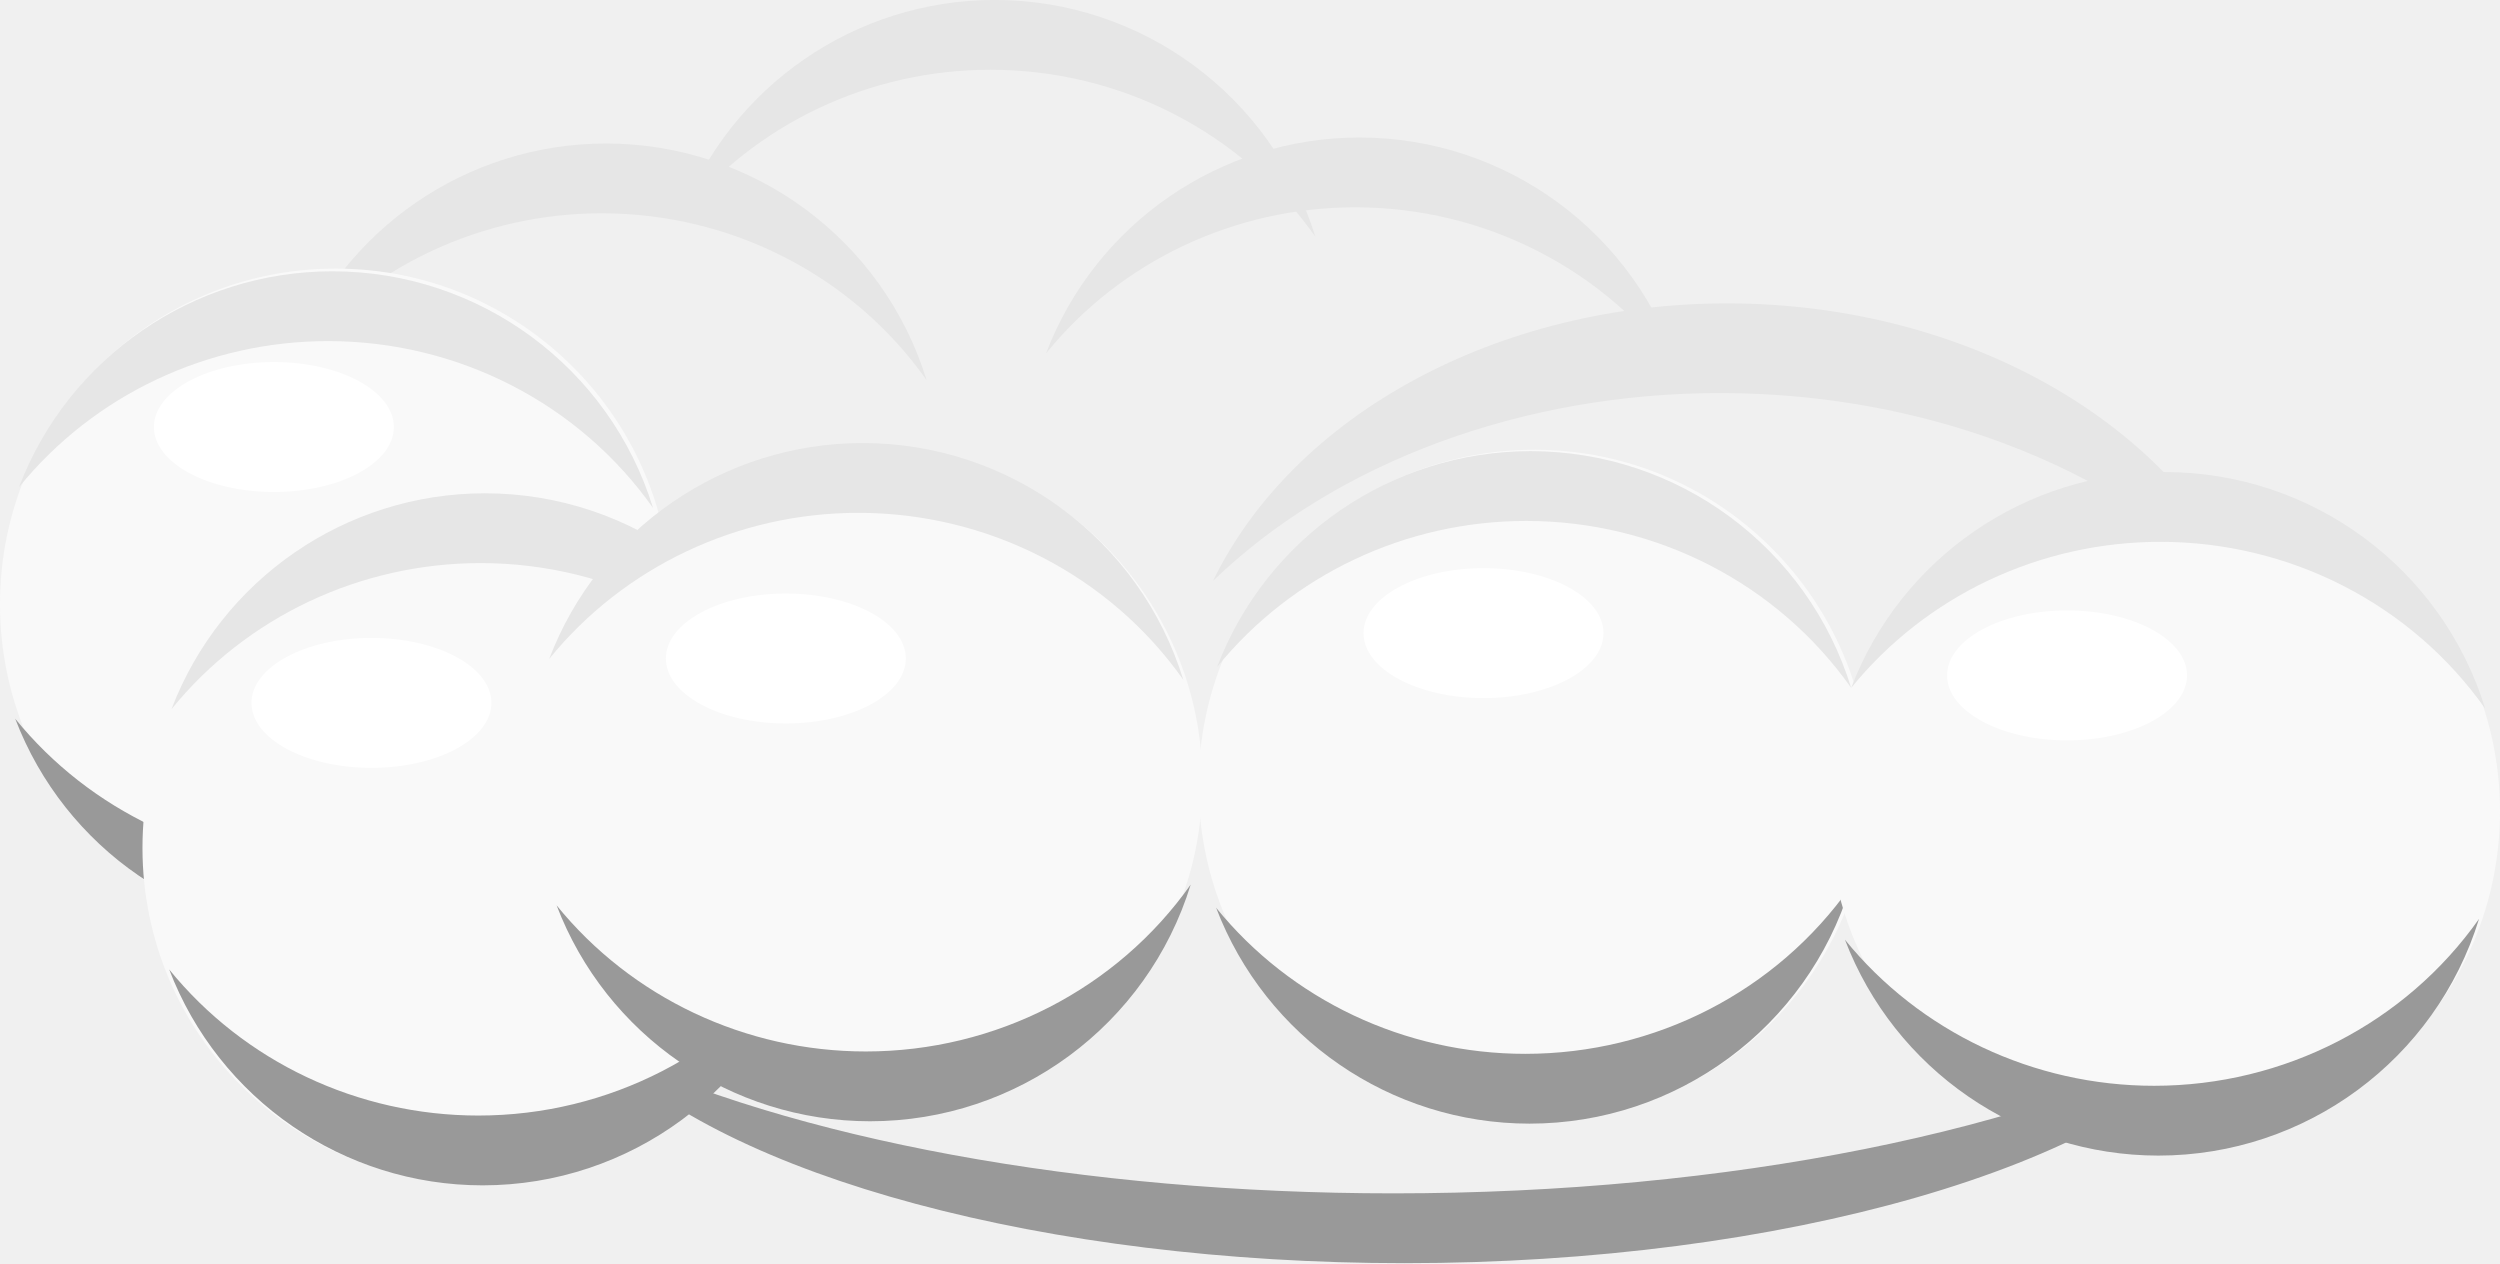
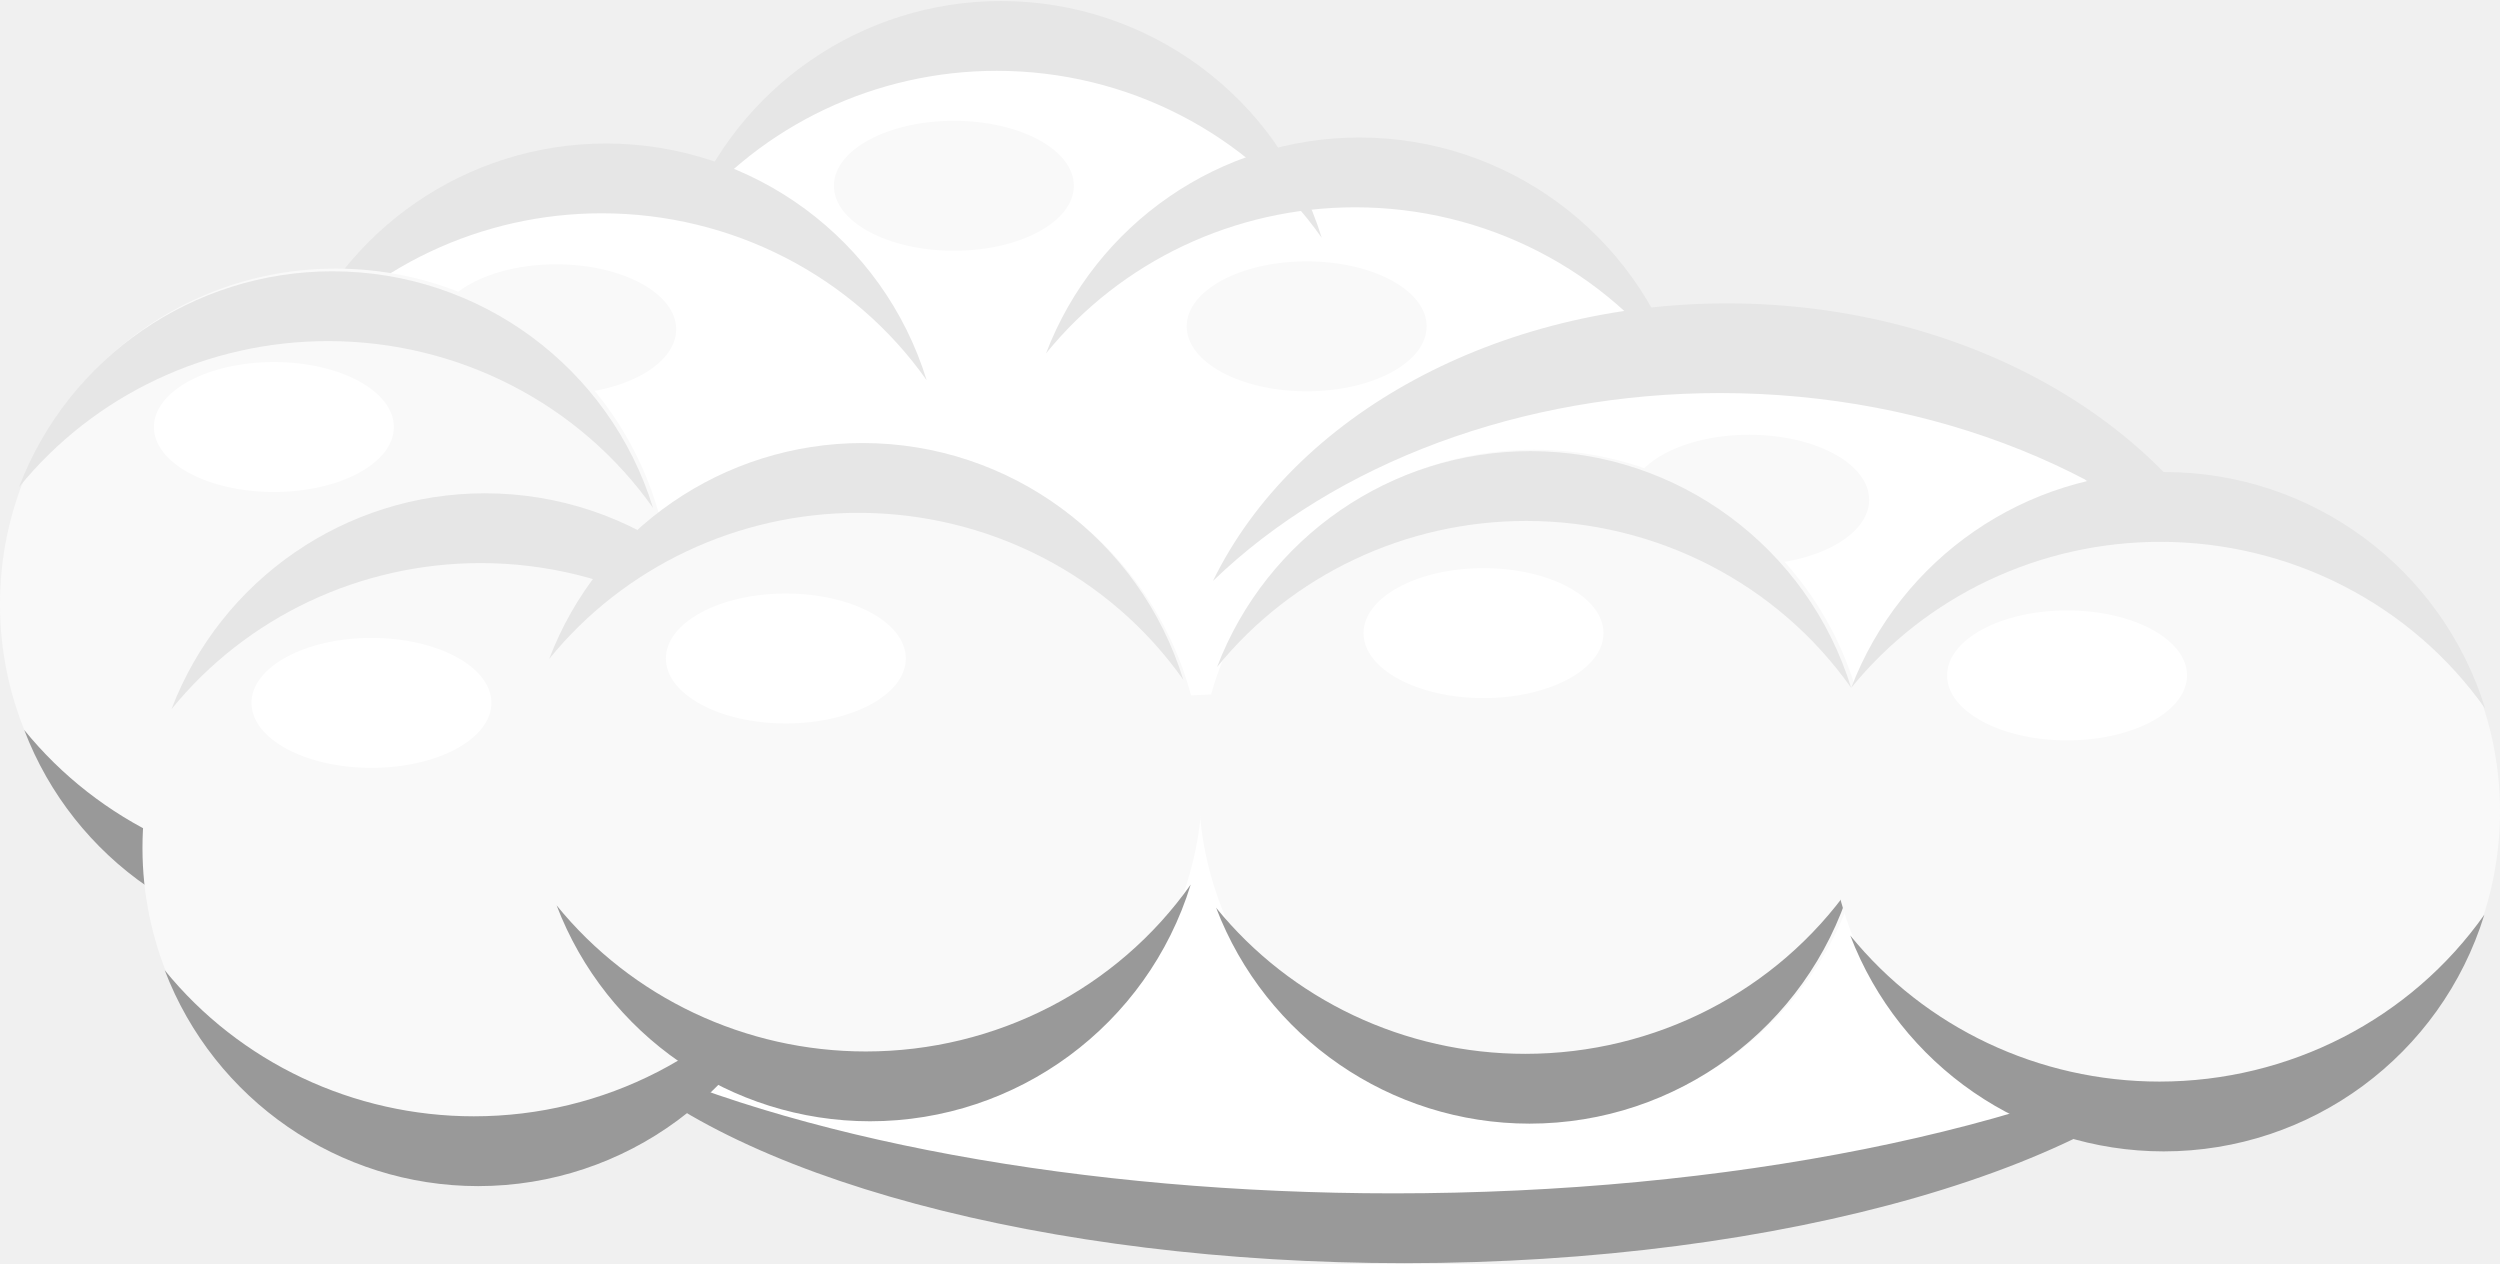
<svg xmlns="http://www.w3.org/2000/svg" width="55.869mm" height="28.228mm" viewBox="0 0 55.869 28.228" version="1.1" id="svg12400">
  <defs id="defs12394" />
  <g id="layer1" transform="translate(-38.61309,-141.9452)">
-     <g id="g13081">
-       <path id="path10364-4-25-0-5" d="m 88.396,164.882 a 22.648,8.634 0 0 1 -18.64,3.732 22.648,8.634 0 0 1 -17.737,-3.265 19.252,7.5 0 0 0 17.98,4.825 19.252,7.5 0 0 0 18.398,-5.291 z" style="fill:#999999;fill-opacity:1;stroke:none;stroke-width:9.638;stroke-linecap:round;stroke-linejoin:round;stroke-miterlimit:4;stroke-dasharray:none;stroke-dashoffset:0;stroke-opacity:1" />
-       <path id="path10364-4-89-5" d="m 59.323,150.444 a 8.823,8.634 0 0 0 -7.262,-3.732 8.823,8.634 0 0 0 -6.91,3.265 7.5,7.5 0 0 1 7.004,-4.825 7.5,7.5 0 0 1 7.167,5.291 z" style="fill:#e6e6e6;fill-opacity:1;stroke:none;stroke-width:6.015;stroke-linecap:round;stroke-linejoin:round;stroke-miterlimit:4;stroke-dasharray:none;stroke-dashoffset:0;stroke-opacity:1" />
-       <circle r="7.5" cy="155.448" cx="46.113" id="path10364-20-4-5" style="fill:#f9f9f9;fill-opacity:1;stroke:none;stroke-width:6.015;stroke-linecap:round;stroke-linejoin:round;stroke-miterlimit:4;stroke-dasharray:none;stroke-dashoffset:0;stroke-opacity:1" />
-       <path id="path10364-4-4-6-7" d="m 53.125,157.54 a 8.823,8.634 0 0 1 -7.262,3.732 8.823,8.634 0 0 1 -6.91,-3.265 7.5,7.5 0 0 0 7.004,4.825 7.5,7.5 0 0 0 7.167,-5.291 z" style="fill:#999999;fill-opacity:1;stroke:none;stroke-width:6.015;stroke-linecap:round;stroke-linejoin:round;stroke-miterlimit:4;stroke-dasharray:none;stroke-dashoffset:0;stroke-opacity:1" />
-       <circle r="7.5" cy="160.894" cx="49.297" id="path10364-20-7-2" style="fill:#f9f9f9;fill-opacity:1;stroke:none;stroke-width:6.015;stroke-linecap:round;stroke-linejoin:round;stroke-miterlimit:4;stroke-dasharray:none;stroke-dashoffset:0;stroke-opacity:1" />
-       <path id="path10364-4-89-64-4" d="m 56.617,158.261 a 8.823,8.634 0 0 0 -7.262,-3.732 8.823,8.634 0 0 0 -6.91,3.265 7.5,7.5 0 0 1 7.004,-4.825 7.5,7.5 0 0 1 7.167,5.291 z" style="fill:#e6e6e6;fill-opacity:1;stroke:none;stroke-width:6.015;stroke-linecap:round;stroke-linejoin:round;stroke-miterlimit:4;stroke-dasharray:none;stroke-dashoffset:0;stroke-opacity:1" />
-       <path id="path10364-4-4-6" d="m 56.566,163.143 a 8.823,8.634 0 0 1 -7.262,3.732 8.823,8.634 0 0 1 -6.91,-3.265 7.5,7.5 0 0 0 7.004,4.825 7.5,7.5 0 0 0 7.167,-5.291 z" style="fill:#999999;fill-opacity:1;stroke:none;stroke-width:6.015;stroke-linecap:round;stroke-linejoin:round;stroke-miterlimit:4;stroke-dasharray:none;stroke-dashoffset:0;stroke-opacity:1" />
-       <circle r="7.5" cy="159.424" cx="57.983" id="path10364-20-4" style="fill:#f9f9f9;fill-opacity:1;stroke:none;stroke-width:6.015;stroke-linecap:round;stroke-linejoin:round;stroke-miterlimit:4;stroke-dasharray:none;stroke-dashoffset:0;stroke-opacity:1" />
-       <circle r="7.5" cy="159.496" cx="72.9" id="path10364-20-4-4" style="fill:#f9f9f9;fill-opacity:1;stroke:none;stroke-width:6.015;stroke-linecap:round;stroke-linejoin:round;stroke-miterlimit:4;stroke-dasharray:none;stroke-dashoffset:0;stroke-opacity:1" />
-       <path id="path10364-4-4" d="m 65.224,161.711 a 8.823,8.634 0 0 1 -7.262,3.732 8.823,8.634 0 0 1 -6.91,-3.265 7.5,7.5 0 0 0 7.004,4.825 7.5,7.5 0 0 0 7.167,-5.291 z" style="fill:#999999;fill-opacity:1;stroke:none;stroke-width:6.015;stroke-linecap:round;stroke-linejoin:round;stroke-miterlimit:4;stroke-dasharray:none;stroke-dashoffset:0;stroke-opacity:1" />
-       <path id="path10364-4-8" d="m 79.962,161.764 a 8.823,8.634 0 0 1 -7.262,3.732 8.823,8.634 0 0 1 -6.91,-3.265 7.5,7.5 0 0 0 7.004,4.825 7.5,7.5 0 0 0 7.167,-5.291 z" style="fill:#999999;fill-opacity:1;stroke:none;stroke-width:6.015;stroke-linecap:round;stroke-linejoin:round;stroke-miterlimit:4;stroke-dasharray:none;stroke-dashoffset:0;stroke-opacity:1" />
-       <path id="path10364-4-89-64" d="m 65.058,157.138 a 8.823,8.634 0 0 0 -7.262,-3.732 8.823,8.634 0 0 0 -6.91,3.265 7.5,7.5 0 0 1 7.004,-4.825 7.5,7.5 0 0 1 7.167,5.291 z" style="fill:#e6e6e6;fill-opacity:1;stroke:none;stroke-width:6.015;stroke-linecap:round;stroke-linejoin:round;stroke-miterlimit:4;stroke-dasharray:none;stroke-dashoffset:0;stroke-opacity:1" />
-       <path id="path10364-4-89-27" d="m 88.963,155.527 a 14.471,11.101 0 0 0 -11.91,-4.798 14.471,11.101 0 0 0 -11.333,4.199 12.301,9.643 0 0 1 11.488,-6.203 12.301,9.643 0 0 1 11.755,6.803 z" style="fill:#e6e6e6;fill-opacity:1;stroke:none;stroke-width:8.735;stroke-linecap:round;stroke-linejoin:round;stroke-miterlimit:4;stroke-dasharray:none;stroke-dashoffset:0;stroke-opacity:1" />
-       <path id="path10364-4-89-57-3" d="m 68.009,147.236 a 8.823,8.634 0 0 0 -7.262,-3.732 8.823,8.634 0 0 0 -6.91,3.265 7.5,7.5 0 0 1 7.004,-4.825 7.5,7.5 0 0 1 7.167,5.291 z" style="fill:#e6e6e6;fill-opacity:1;stroke:none;stroke-width:6.015;stroke-linecap:round;stroke-linejoin:round;stroke-miterlimit:4;stroke-dasharray:none;stroke-dashoffset:0;stroke-opacity:1" />
-       <path id="path10364-4-89-9-73" d="m 53.209,153.3 a 8.823,8.634 0 0 0 -7.262,-3.732 8.823,8.634 0 0 0 -6.91,3.265 7.5,7.5 0 0 1 7.004,-4.825 7.5,7.5 0 0 1 7.167,5.291 z" style="fill:#e6e6e6;fill-opacity:1;stroke:none;stroke-width:6.015;stroke-linecap:round;stroke-linejoin:round;stroke-miterlimit:4;stroke-dasharray:none;stroke-dashoffset:0;stroke-opacity:1" />
-       <path id="path10364-4-89-9-1" d="m 76.161,150.31 a 8.823,8.634 0 0 0 -7.262,-3.732 8.823,8.634 0 0 0 -6.91,3.265 7.5,7.5 0 0 1 7.004,-4.825 7.5,7.5 0 0 1 7.167,5.291 z" style="fill:#e6e6e6;fill-opacity:1;stroke:none;stroke-width:6.015;stroke-linecap:round;stroke-linejoin:round;stroke-miterlimit:4;stroke-dasharray:none;stroke-dashoffset:0;stroke-opacity:1" />
-       <circle r="0" cy="160.226" cx="86.715" id="path10364-20-5" style="fill:#f9f9f9;fill-opacity:1;stroke:none;stroke-width:6.015;stroke-linecap:round;stroke-linejoin:round;stroke-miterlimit:4;stroke-dasharray:none;stroke-dashoffset:0;stroke-opacity:1" />
-       <circle r="7.5" cy="160.078" cx="86.982" id="path10364-20-4-4-2" style="fill:#f9f9f9;fill-opacity:1;stroke:none;stroke-width:6.015;stroke-linecap:round;stroke-linejoin:round;stroke-miterlimit:4;stroke-dasharray:none;stroke-dashoffset:0;stroke-opacity:1" />
-       <path id="path10364-4-4-53" d="m 94.015,162.478 a 8.823,8.634 0 0 1 -7.262,3.732 8.823,8.634 0 0 1 -6.91,-3.265 7.5,7.5 0 0 0 7.004,4.825 7.5,7.5 0 0 0 7.167,-5.291 z" style="fill:#999999;fill-opacity:1;stroke:none;stroke-width:6.015;stroke-linecap:round;stroke-linejoin:round;stroke-miterlimit:4;stroke-dasharray:none;stroke-dashoffset:0;stroke-opacity:1" />
-       <path id="path10364-4-89-9-1-2" d="m 94.154,157.786 a 8.823,8.634 0 0 0 -7.262,-3.732 8.823,8.634 0 0 0 -6.91,3.265 7.5,7.5 0 0 1 7.004,-4.825 7.5,7.5 0 0 1 7.167,5.291 z" style="fill:#e6e6e6;fill-opacity:1;stroke:none;stroke-width:6.015;stroke-linecap:round;stroke-linejoin:round;stroke-miterlimit:4;stroke-dasharray:none;stroke-dashoffset:0;stroke-opacity:1" />
-       <ellipse ry="1.452" rx="2.681" cy="157.653" cx="46.914" id="path10364-20-9-9-6" style="fill:#ffffff;fill-opacity:1;stroke:none;stroke-width:1.583;stroke-linecap:round;stroke-linejoin:round;stroke-miterlimit:4;stroke-dasharray:none;stroke-dashoffset:0;stroke-opacity:1" />
-       <ellipse ry="1.452" rx="2.681" cy="156.661" cx="56.175" id="path10364-20-9-9-8" style="fill:#ffffff;fill-opacity:1;stroke:none;stroke-width:1.583;stroke-linecap:round;stroke-linejoin:round;stroke-miterlimit:4;stroke-dasharray:none;stroke-dashoffset:0;stroke-opacity:1" />
-       <ellipse ry="1.452" rx="2.681" cy="157.039" cx="84.807" id="path10364-20-9-9-53" style="fill:#ffffff;fill-opacity:1;stroke:none;stroke-width:1.583;stroke-linecap:round;stroke-linejoin:round;stroke-miterlimit:4;stroke-dasharray:none;stroke-dashoffset:0;stroke-opacity:1" />
-       <path id="path10364-4-89-5-9" d="m 79.983,157.319 a 8.823,8.634 0 0 0 -7.262,-3.732 8.823,8.634 0 0 0 -6.91,3.265 7.5,7.5 0 0 1 7.004,-4.825 7.5,7.5 0 0 1 7.167,5.291 z" style="fill:#e6e6e6;fill-opacity:1;stroke:none;stroke-width:6.015;stroke-linecap:round;stroke-linejoin:round;stroke-miterlimit:4;stroke-dasharray:none;stroke-dashoffset:0;stroke-opacity:1" />
-       <ellipse ry="1.452" rx="2.681" cy="156.094" cx="71.766" id="path10364-20-9-9-8-1" style="fill:#ffffff;fill-opacity:1;stroke:none;stroke-width:1.583;stroke-linecap:round;stroke-linejoin:round;stroke-miterlimit:4;stroke-dasharray:none;stroke-dashoffset:0;stroke-opacity:1" />
-       <ellipse ry="1.452" rx="2.681" cy="151.488" cx="44.734" id="path10364-20-9-9-8-3" style="fill:#ffffff;fill-opacity:1;stroke:none;stroke-width:1.583;stroke-linecap:round;stroke-linejoin:round;stroke-miterlimit:4;stroke-dasharray:none;stroke-dashoffset:0;stroke-opacity:1" />
-     </g>
+     <circle style="fill:#ffffff;fill-opacity:1;stroke:none;stroke-width:6.015;stroke-linecap:round;stroke-linejoin:round;stroke-miterlimit:4;stroke-dasharray:none;stroke-dashoffset:0;stroke-opacity:1" id="path10364-20-9-7-9" cx="61.064" cy="149.593" r="7.5" />
+     <ellipse style="fill:#f9f9f9;fill-opacity:1;stroke:none;stroke-width:1.583;stroke-linecap:round;stroke-linejoin:round;stroke-miterlimit:4;stroke-dasharray:none;stroke-dashoffset:0;stroke-opacity:1" id="path10364-20-9-9-51-7-6" cx="59.93" cy="146.097" rx="2.681" ry="1.452" />
+     <circle style="fill:#ffffff;fill-opacity:1;stroke:none;stroke-width:6.015;stroke-linecap:round;stroke-linejoin:round;stroke-miterlimit:4;stroke-dasharray:none;stroke-dashoffset:0;stroke-opacity:1" id="path10364-20-9-7-9-9" cx="52.177" cy="152.801" r="7.5" />
+     <ellipse style="fill:#f9f9f9;fill-opacity:1;stroke:none;stroke-width:1.583;stroke-linecap:round;stroke-linejoin:round;stroke-miterlimit:4;stroke-dasharray:none;stroke-dashoffset:0;stroke-opacity:1" id="path10364-20-9-9-51-7-6-2" cx="51.043" cy="149.304" rx="2.681" ry="1.452" />
+     <circle style="fill:#ffffff;fill-opacity:1;stroke:none;stroke-width:6.015;stroke-linecap:round;stroke-linejoin:round;stroke-miterlimit:4;stroke-dasharray:none;stroke-dashoffset:0;stroke-opacity:1" id="path10364-20-9-7-9-5" cx="68.948" cy="152.734" r="7.5" />
+     <ellipse style="fill:#f9f9f9;fill-opacity:1;stroke:none;stroke-width:1.583;stroke-linecap:round;stroke-linejoin:round;stroke-miterlimit:4;stroke-dasharray:none;stroke-dashoffset:0;stroke-opacity:1" id="path10364-20-9-9-51-7-6-6" cx="67.814" cy="149.238" rx="2.681" ry="1.452" />
+     <circle style="fill:#ffffff;fill-opacity:1;stroke:none;stroke-width:6.015;stroke-linecap:round;stroke-linejoin:round;stroke-miterlimit:4;stroke-dasharray:none;stroke-dashoffset:0;stroke-opacity:1" id="path10364-20-9-7-9-8" cx="78.837" cy="156.609" r="7.5" />
+     <ellipse style="fill:#f9f9f9;fill-opacity:1;stroke:none;stroke-width:1.583;stroke-linecap:round;stroke-linejoin:round;stroke-miterlimit:4;stroke-dasharray:none;stroke-dashoffset:0;stroke-opacity:1" id="path10364-20-9-9-51-7-6-3" cx="77.703" cy="153.113" rx="2.681" ry="1.452" />
+     <ellipse style="fill:#ffffff;fill-opacity:1;stroke:none;stroke-width:9.526;stroke-linecap:round;stroke-linejoin:round;stroke-miterlimit:4;stroke-dasharray:none;stroke-dashoffset:0;stroke-opacity:1" id="path10364-20-9-7-9-0" cx="70.017" cy="162.189" rx="19.594" ry="7.199" />
+     <ellipse style="fill:#f9f9f9;fill-opacity:1;stroke:none;stroke-width:2.506;stroke-linecap:round;stroke-linejoin:round;stroke-miterlimit:4;stroke-dasharray:none;stroke-dashoffset:0;stroke-opacity:1" id="path10364-20-9-9-51-7-6-0" cx="67.055" cy="158.832" rx="7.004" ry="1.394" />
+     <path style="fill:#999999;fill-opacity:1;stroke:none;stroke-width:9.638;stroke-linecap:round;stroke-linejoin:round;stroke-miterlimit:4;stroke-dasharray:none;stroke-dashoffset:0;stroke-opacity:1" d="m 88.396,164.882 a 22.648,8.634 0 0 1 -18.64,3.732 22.648,8.634 0 0 1 -17.737,-3.265 19.252,7.5 0 0 0 17.98,4.825 19.252,7.5 0 0 0 18.398,-5.291 z" id="path10364-4-25-0-5" />
+     <path style="fill:#e6e6e6;fill-opacity:1;stroke:none;stroke-width:6.015;stroke-linecap:round;stroke-linejoin:round;stroke-miterlimit:4;stroke-dasharray:none;stroke-dashoffset:0;stroke-opacity:1" d="m 59.323,150.444 a 8.823,8.634 0 0 0 -7.262,-3.732 8.823,8.634 0 0 0 -6.91,3.265 7.5,7.5 0 0 1 7.004,-4.825 7.5,7.5 0 0 1 7.167,5.291 z" id="path10364-4-89-5" />
+     <circle style="fill:#f9f9f9;fill-opacity:1;stroke:none;stroke-width:6.015;stroke-linecap:round;stroke-linejoin:round;stroke-miterlimit:4;stroke-dasharray:none;stroke-dashoffset:0;stroke-opacity:1" id="path10364-20-4-5" cx="46.113" cy="155.448" r="7.5" />
+     <path style="fill:#999999;fill-opacity:1;stroke:none;stroke-width:6.015;stroke-linecap:round;stroke-linejoin:round;stroke-miterlimit:4;stroke-dasharray:none;stroke-dashoffset:0;stroke-opacity:1" d="m 53.326,157.791 a 8.823,8.634 0 0 1 -7.262,3.732 8.823,8.634 0 0 1 -6.91,-3.265 7.5,7.5 0 0 0 7.004,4.825 7.5,7.5 0 0 0 7.167,-5.291 z" id="path10364-4-4-6-7" />
+     <circle style="fill:#f9f9f9;fill-opacity:1;stroke:none;stroke-width:6.015;stroke-linecap:round;stroke-linejoin:round;stroke-miterlimit:4;stroke-dasharray:none;stroke-dashoffset:0;stroke-opacity:1" id="path10364-20-7-2" cx="49.297" cy="160.894" r="7.5" />
+     <path style="fill:#e6e6e6;fill-opacity:1;stroke:none;stroke-width:6.015;stroke-linecap:round;stroke-linejoin:round;stroke-miterlimit:4;stroke-dasharray:none;stroke-dashoffset:0;stroke-opacity:1" d="m 56.617,158.261 a 8.823,8.634 0 0 0 -7.262,-3.732 8.823,8.634 0 0 0 -6.91,3.265 7.5,7.5 0 0 1 7.004,-4.825 7.5,7.5 0 0 1 7.167,5.291 z" id="path10364-4-89-64-4" />
+     <path style="fill:#999999;fill-opacity:1;stroke:none;stroke-width:6.015;stroke-linecap:round;stroke-linejoin:round;stroke-miterlimit:4;stroke-dasharray:none;stroke-dashoffset:0;stroke-opacity:1" d="m 56.466,163.16 a 8.823,8.634 0 0 1 -7.262,3.732 8.823,8.634 0 0 1 -6.91,-3.265 7.5,7.5 0 0 0 7.004,4.825 7.5,7.5 0 0 0 7.167,-5.291 z" id="path10364-4-4-6" />
+     <circle style="fill:#f9f9f9;fill-opacity:1;stroke:none;stroke-width:6.015;stroke-linecap:round;stroke-linejoin:round;stroke-miterlimit:4;stroke-dasharray:none;stroke-dashoffset:0;stroke-opacity:1" id="path10364-20-4" cx="57.983" cy="159.424" r="7.5" />
+     <circle style="fill:#f9f9f9;fill-opacity:1;stroke:none;stroke-width:6.015;stroke-linecap:round;stroke-linejoin:round;stroke-miterlimit:4;stroke-dasharray:none;stroke-dashoffset:0;stroke-opacity:1" id="path10364-20-4-4" cx="72.9" cy="159.496" r="7.5" />
+     <path style="fill:#999999;fill-opacity:1;stroke:none;stroke-width:6.015;stroke-linecap:round;stroke-linejoin:round;stroke-miterlimit:4;stroke-dasharray:none;stroke-dashoffset:0;stroke-opacity:1" d="m 65.224,161.711 a 8.823,8.634 0 0 1 -7.262,3.732 8.823,8.634 0 0 1 -6.91,-3.265 7.5,7.5 0 0 0 7.004,4.825 7.5,7.5 0 0 0 7.167,-5.291 z" id="path10364-4-4" />
+     <path style="fill:#999999;fill-opacity:1;stroke:none;stroke-width:6.015;stroke-linecap:round;stroke-linejoin:round;stroke-miterlimit:4;stroke-dasharray:none;stroke-dashoffset:0;stroke-opacity:1" d="m 79.962,161.764 a 8.823,8.634 0 0 1 -7.262,3.732 8.823,8.634 0 0 1 -6.91,-3.265 7.5,7.5 0 0 0 7.004,4.825 7.5,7.5 0 0 0 7.167,-5.291 z" id="path10364-4-8" />
+     <path style="fill:#e6e6e6;fill-opacity:1;stroke:none;stroke-width:6.015;stroke-linecap:round;stroke-linejoin:round;stroke-miterlimit:4;stroke-dasharray:none;stroke-dashoffset:0;stroke-opacity:1" d="m 65.058,157.138 a 8.823,8.634 0 0 0 -7.262,-3.732 8.823,8.634 0 0 0 -6.91,3.265 7.5,7.5 0 0 1 7.004,-4.825 7.5,7.5 0 0 1 7.167,5.291 z" id="path10364-4-89-64" />
+     <path style="fill:#e6e6e6;fill-opacity:1;stroke:none;stroke-width:8.735;stroke-linecap:round;stroke-linejoin:round;stroke-miterlimit:4;stroke-dasharray:none;stroke-dashoffset:0;stroke-opacity:1" d="m 88.963,155.527 a 14.471,11.101 0 0 0 -11.91,-4.798 14.471,11.101 0 0 0 -11.333,4.199 12.301,9.643 0 0 1 11.488,-6.203 12.301,9.643 0 0 1 11.755,6.803 z" id="path10364-4-89-27" />
+     <path style="fill:#e6e6e6;fill-opacity:1;stroke:none;stroke-width:6.015;stroke-linecap:round;stroke-linejoin:round;stroke-miterlimit:4;stroke-dasharray:none;stroke-dashoffset:0;stroke-opacity:1" d="m 68.151,147.26 a 8.823,8.634 0 0 0 -7.262,-3.732 8.823,8.634 0 0 0 -6.91,3.265 7.5,7.5 0 0 1 7.004,-4.825 7.5,7.5 0 0 1 7.167,5.291 z" id="path10364-4-89-57-3" />
+     <path style="fill:#e6e6e6;fill-opacity:1;stroke:none;stroke-width:6.015;stroke-linecap:round;stroke-linejoin:round;stroke-miterlimit:4;stroke-dasharray:none;stroke-dashoffset:0;stroke-opacity:1" d="m 53.209,153.3 a 8.823,8.634 0 0 0 -7.262,-3.732 8.823,8.634 0 0 0 -6.91,3.265 7.5,7.5 0 0 1 7.004,-4.825 7.5,7.5 0 0 1 7.167,5.291 z" id="path10364-4-89-9-73" />
+     <path style="fill:#e6e6e6;fill-opacity:1;stroke:none;stroke-width:6.015;stroke-linecap:round;stroke-linejoin:round;stroke-miterlimit:4;stroke-dasharray:none;stroke-dashoffset:0;stroke-opacity:1" d="m 76.161,150.31 a 8.823,8.634 0 0 0 -7.262,-3.732 8.823,8.634 0 0 0 -6.91,3.265 7.5,7.5 0 0 1 7.004,-4.825 7.5,7.5 0 0 1 7.167,5.291 z" id="path10364-4-89-9-1" />
+     <circle style="fill:#f9f9f9;fill-opacity:1;stroke:none;stroke-width:6.015;stroke-linecap:round;stroke-linejoin:round;stroke-miterlimit:4;stroke-dasharray:none;stroke-dashoffset:0;stroke-opacity:1" id="path10364-20-5" cx="86.715" cy="160.226" r="0" />
+     <circle style="fill:#f9f9f9;fill-opacity:1;stroke:none;stroke-width:6.015;stroke-linecap:round;stroke-linejoin:round;stroke-miterlimit:4;stroke-dasharray:none;stroke-dashoffset:0;stroke-opacity:1" id="path10364-20-4-4-2" cx="86.982" cy="160.078" r="7.5" />
+     <path style="fill:#999999;fill-opacity:1;stroke:none;stroke-width:6.015;stroke-linecap:round;stroke-linejoin:round;stroke-miterlimit:4;stroke-dasharray:none;stroke-dashoffset:0;stroke-opacity:1" d="m 94.134,162.384 a 8.823,8.634 0 0 1 -7.262,3.732 8.823,8.634 0 0 1 -6.91,-3.265 7.5,7.5 0 0 0 7.004,4.825 7.5,7.5 0 0 0 7.167,-5.291 z" id="path10364-4-4-53" />
+     <path style="fill:#e6e6e6;fill-opacity:1;stroke:none;stroke-width:6.015;stroke-linecap:round;stroke-linejoin:round;stroke-miterlimit:4;stroke-dasharray:none;stroke-dashoffset:0;stroke-opacity:1" d="m 94.154,157.786 a 8.823,8.634 0 0 0 -7.262,-3.732 8.823,8.634 0 0 0 -6.91,3.265 7.5,7.5 0 0 1 7.004,-4.825 7.5,7.5 0 0 1 7.167,5.291 z" id="path10364-4-89-9-1-2" />
+     <ellipse style="fill:#ffffff;fill-opacity:1;stroke:none;stroke-width:1.583;stroke-linecap:round;stroke-linejoin:round;stroke-miterlimit:4;stroke-dasharray:none;stroke-dashoffset:0;stroke-opacity:1" id="path10364-20-9-9-6" cx="46.914" cy="157.653" rx="2.681" ry="1.452" />
+     <ellipse style="fill:#ffffff;fill-opacity:1;stroke:none;stroke-width:1.583;stroke-linecap:round;stroke-linejoin:round;stroke-miterlimit:4;stroke-dasharray:none;stroke-dashoffset:0;stroke-opacity:1" id="path10364-20-9-9-8" cx="56.175" cy="156.661" rx="2.681" ry="1.452" />
+     <ellipse style="fill:#ffffff;fill-opacity:1;stroke:none;stroke-width:1.583;stroke-linecap:round;stroke-linejoin:round;stroke-miterlimit:4;stroke-dasharray:none;stroke-dashoffset:0;stroke-opacity:1" id="path10364-20-9-9-53" cx="84.807" cy="157.039" rx="2.681" ry="1.452" />
+     <path style="fill:#e6e6e6;fill-opacity:1;stroke:none;stroke-width:6.015;stroke-linecap:round;stroke-linejoin:round;stroke-miterlimit:4;stroke-dasharray:none;stroke-dashoffset:0;stroke-opacity:1" d="m 79.983,157.319 a 8.823,8.634 0 0 0 -7.262,-3.732 8.823,8.634 0 0 0 -6.91,3.265 7.5,7.5 0 0 1 7.004,-4.825 7.5,7.5 0 0 1 7.167,5.291 z" id="path10364-4-89-5-9" />
+     <ellipse style="fill:#ffffff;fill-opacity:1;stroke:none;stroke-width:1.583;stroke-linecap:round;stroke-linejoin:round;stroke-miterlimit:4;stroke-dasharray:none;stroke-dashoffset:0;stroke-opacity:1" id="path10364-20-9-9-8-1" cx="71.766" cy="156.094" rx="2.681" ry="1.452" />
+     <ellipse style="fill:#ffffff;fill-opacity:1;stroke:none;stroke-width:1.583;stroke-linecap:round;stroke-linejoin:round;stroke-miterlimit:4;stroke-dasharray:none;stroke-dashoffset:0;stroke-opacity:1" id="path10364-20-9-9-8-3" cx="44.734" cy="151.488" rx="2.681" ry="1.452" />
  </g>
</svg>
